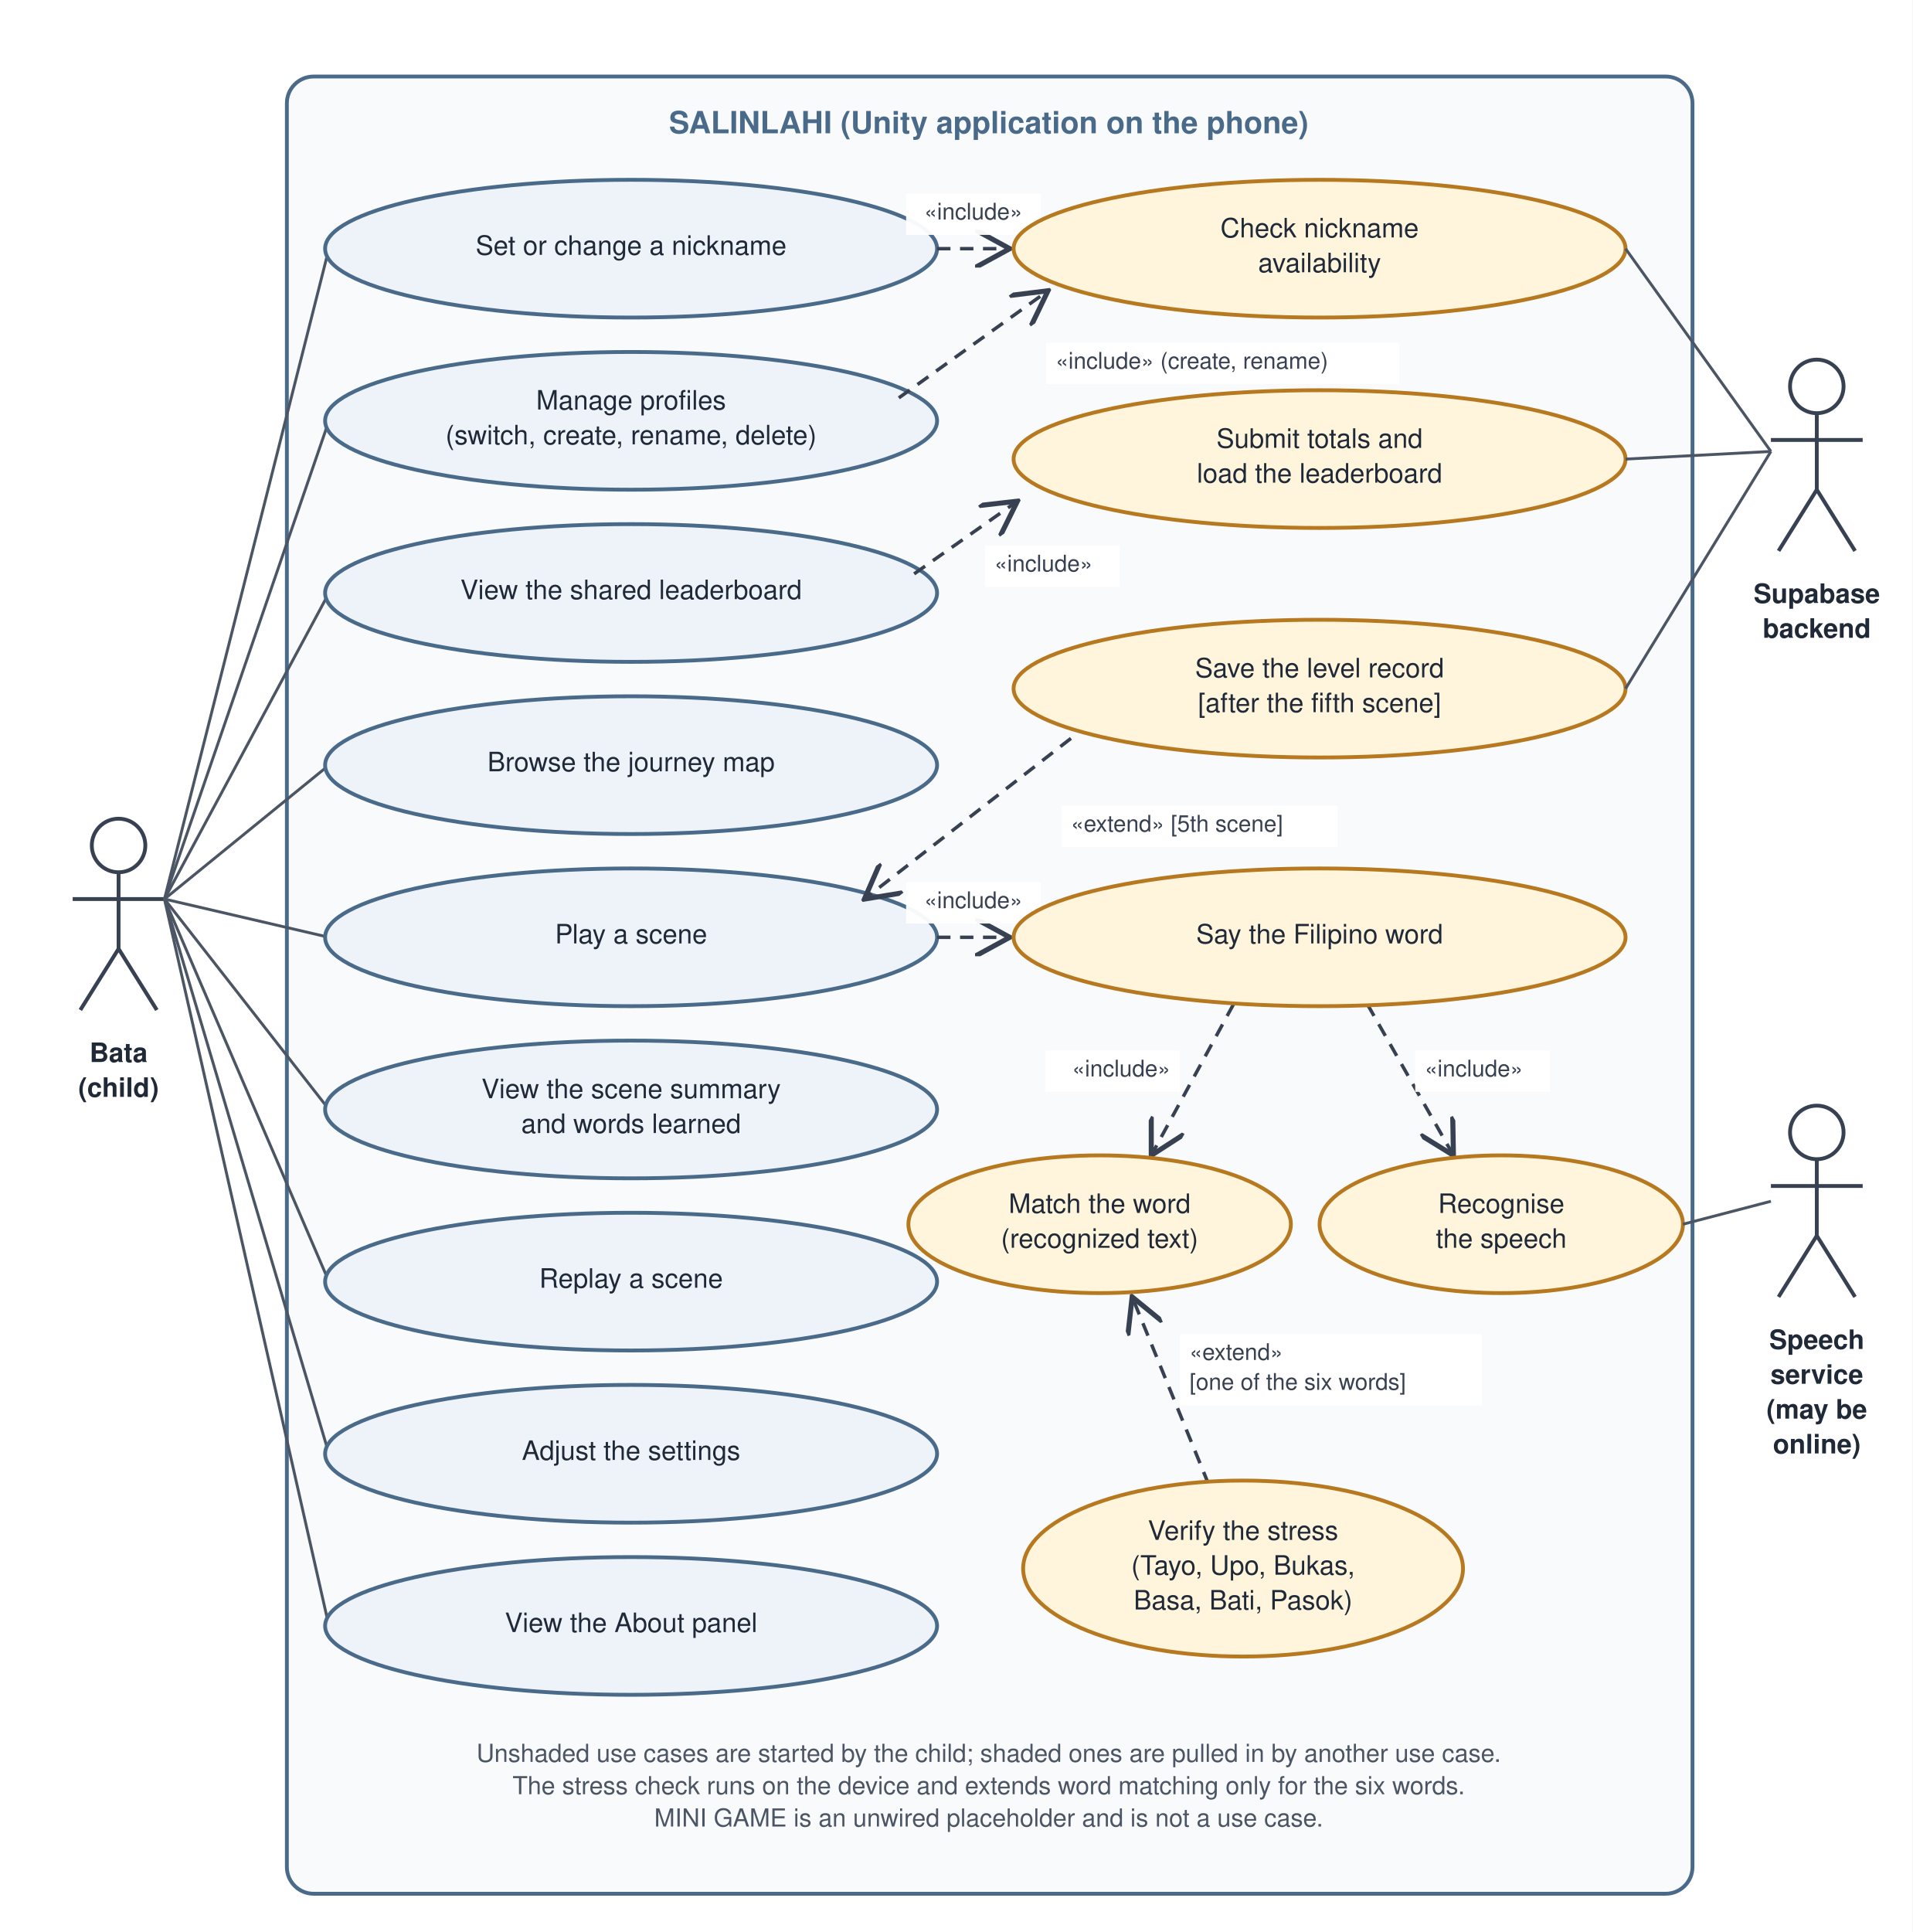
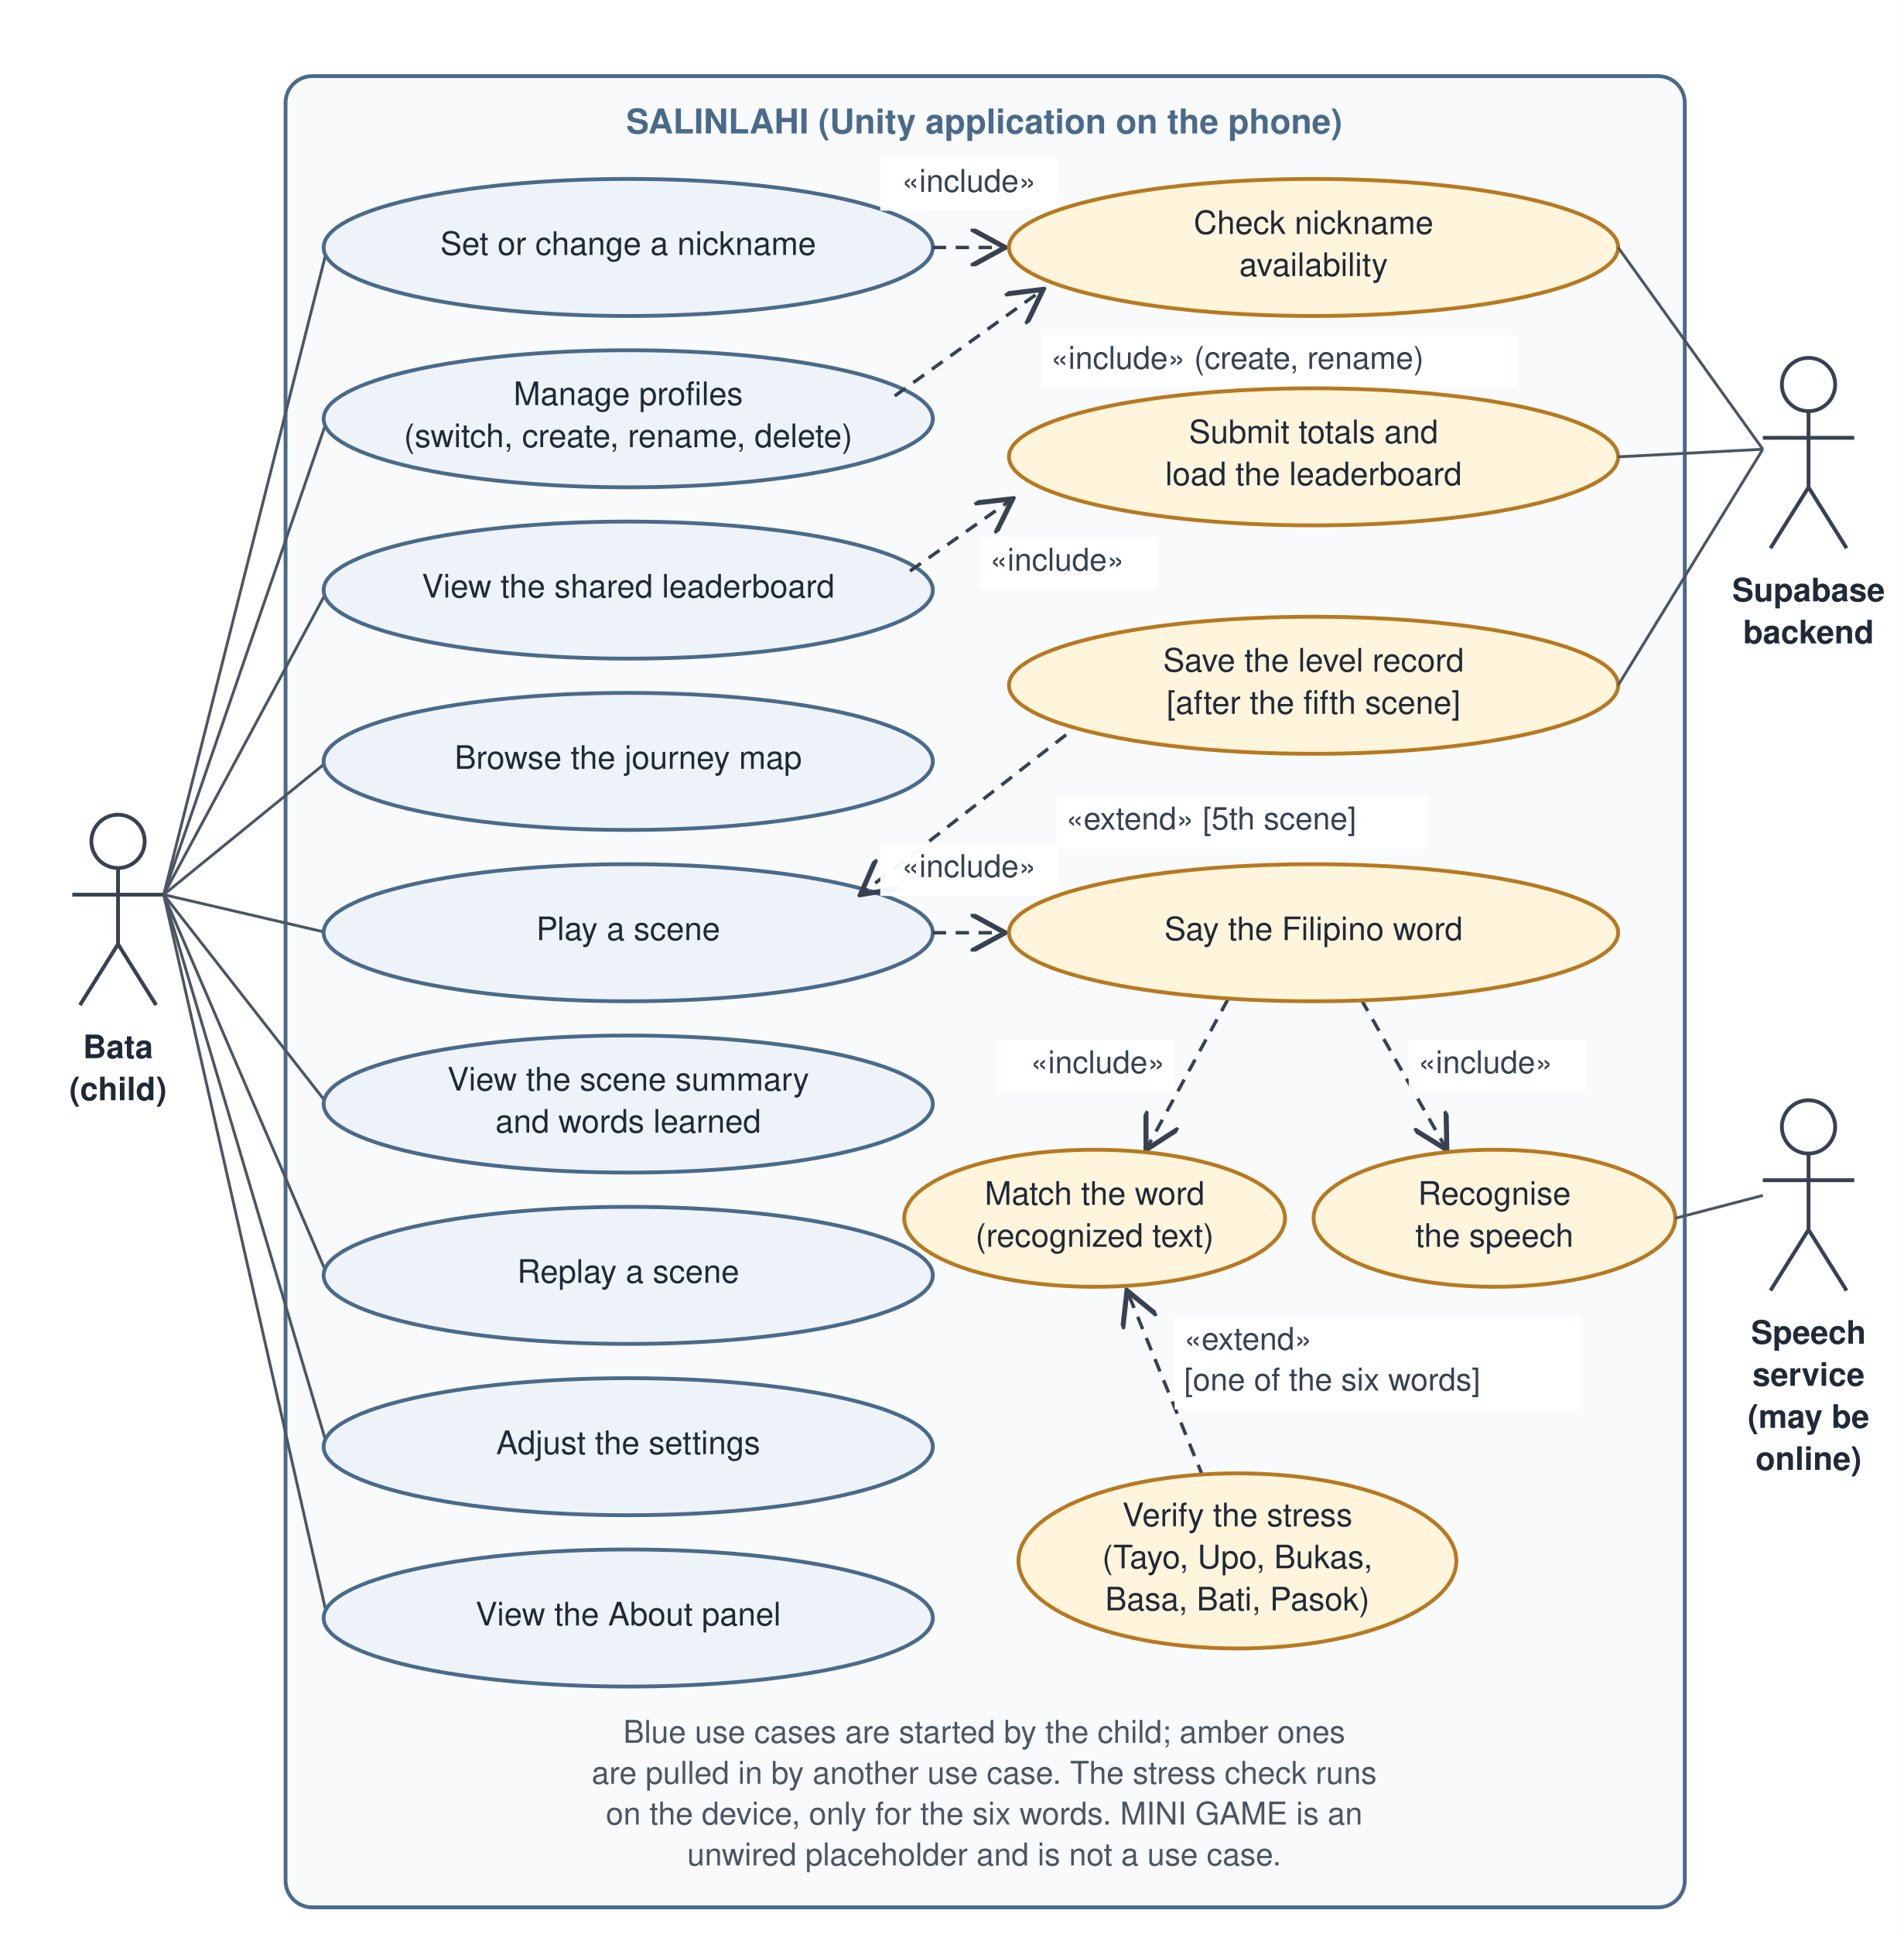
- <svg xmlns="http://www.w3.org/2000/svg" width="1000" height="1010" viewBox="0 0 1000 1010">
+ <svg xmlns="http://www.w3.org/2000/svg" width="1000" height="1016" viewBox="0 0 1000 1016">
  <defs>
    <marker id="arr" viewBox="0 0 10 10" refX="9" refY="5" markerWidth="9" markerHeight="9" orient="auto-start-reverse">
      <path d="M0,0 L10,5 L0,10 z" fill="#374151" />
    </marker>
    <marker id="open" viewBox="0 0 12 12" refX="11" refY="6" markerWidth="11" markerHeight="11" orient="auto">
      <path d="M0,0 L11,6 L0,12" fill="none" stroke="#374151" stroke-width="1.6" />
    </marker>
  </defs>
-   <rect width="1000" height="1010" fill="#ffffff" />
-   <rect x="150" y="40" width="735" height="950" rx="14" fill="#f8fafc" stroke="#4a6a8a" stroke-width="2" />
-   <text x="517.0" y="66.0" font-family="Helvetica, Arial, sans-serif" font-size="16" font-weight="bold" fill="#4a6a8a" text-anchor="middle" dominant-baseline="central">SALINLAHI (Unity application on the phone)</text>
+   <rect width="1000" height="1016" fill="#ffffff" />
+   <rect x="150" y="40" width="735" height="962" rx="14" fill="#f8fafc" stroke="#4a6a8a" stroke-width="2" />
+   <text x="517.0" y="66.0" font-family="Helvetica, Arial, sans-serif" font-size="18" font-weight="bold" fill="#4a6a8a" text-anchor="middle" dominant-baseline="central">SALINLAHI (Unity application on the phone)</text>
  <circle cx="62" cy="442" r="14" fill="#fff" stroke="#374151" stroke-width="2" />
  <path d="M 62 456 L 62 496 M 38 470 L 86 470 M 62 496 L 42 528 M 62 496 L 82 528" stroke="#374151" stroke-width="2" fill="none" />
-   <text x="62.0" y="552.0" font-family="Helvetica, Arial, sans-serif" font-size="14" font-weight="bold" fill="#1f2937" text-anchor="middle" dominant-baseline="central">Bata</text>
-   <text x="62.0" y="570.2" font-family="Helvetica, Arial, sans-serif" font-size="14" font-weight="bold" fill="#1f2937" text-anchor="middle" dominant-baseline="central">(child)</text>
+   <text x="62.0" y="552.0" font-family="Helvetica, Arial, sans-serif" font-size="17" font-weight="bold" fill="#1f2937" text-anchor="middle" dominant-baseline="central">Bata</text>
+   <text x="62.0" y="574.1" font-family="Helvetica, Arial, sans-serif" font-size="17" font-weight="bold" fill="#1f2937" text-anchor="middle" dominant-baseline="central">(child)</text>
  <path d="M 86.0 470.0 L 172.0 130.0" fill="none" stroke="#4b5563" stroke-width="1.5" stroke-linejoin="round" />
  <path d="M 86.0 470.0 L 172.0 220.0" fill="none" stroke="#4b5563" stroke-width="1.5" stroke-linejoin="round" />
  <path d="M 86.0 470.0 L 172.0 310.0" fill="none" stroke="#4b5563" stroke-width="1.5" stroke-linejoin="round" />
  <path d="M 86.0 470.0 L 172.0 400.0" fill="none" stroke="#4b5563" stroke-width="1.5" stroke-linejoin="round" />
  <path d="M 86.0 470.0 L 172.0 490.0" fill="none" stroke="#4b5563" stroke-width="1.5" stroke-linejoin="round" />
  <path d="M 86.0 470.0 L 172.0 580.0" fill="none" stroke="#4b5563" stroke-width="1.5" stroke-linejoin="round" />
  <path d="M 86.0 470.0 L 172.0 670.0" fill="none" stroke="#4b5563" stroke-width="1.5" stroke-linejoin="round" />
  <path d="M 86.0 470.0 L 172.0 760.0" fill="none" stroke="#4b5563" stroke-width="1.5" stroke-linejoin="round" />
  <path d="M 86.0 470.0 L 172.0 850.0" fill="none" stroke="#4b5563" stroke-width="1.5" stroke-linejoin="round" />
  <ellipse cx="330" cy="130" rx="160" ry="36" fill="#eef3fa" stroke="#4a6a8a" stroke-width="2" />
-   <text x="330.0" y="130.0" font-family="Helvetica, Arial, sans-serif" font-size="14" font-weight="normal" fill="#1f2937" text-anchor="middle" dominant-baseline="central">Set or change a nickname</text>
+   <text x="330.0" y="130.0" font-family="Helvetica, Arial, sans-serif" font-size="17" font-weight="normal" fill="#1f2937" text-anchor="middle" dominant-baseline="central">Set or change a nickname</text>
  <ellipse cx="330" cy="220" rx="160" ry="36" fill="#eef3fa" stroke="#4a6a8a" stroke-width="2" />
-   <text x="330.0" y="210.9" font-family="Helvetica, Arial, sans-serif" font-size="14" font-weight="normal" fill="#1f2937" text-anchor="middle" dominant-baseline="central">Manage profiles</text>
-   <text x="330.0" y="229.1" font-family="Helvetica, Arial, sans-serif" font-size="14" font-weight="normal" fill="#1f2937" text-anchor="middle" dominant-baseline="central">(switch, create, rename, delete)</text>
+   <text x="330.0" y="208.9" font-family="Helvetica, Arial, sans-serif" font-size="17" font-weight="normal" fill="#1f2937" text-anchor="middle" dominant-baseline="central">Manage profiles</text>
+   <text x="330.0" y="231.0" font-family="Helvetica, Arial, sans-serif" font-size="17" font-weight="normal" fill="#1f2937" text-anchor="middle" dominant-baseline="central">(switch, create, rename, delete)</text>
  <ellipse cx="330" cy="310" rx="160" ry="36" fill="#eef3fa" stroke="#4a6a8a" stroke-width="2" />
-   <text x="330.0" y="310.0" font-family="Helvetica, Arial, sans-serif" font-size="14" font-weight="normal" fill="#1f2937" text-anchor="middle" dominant-baseline="central">View the shared leaderboard</text>
+   <text x="330.0" y="310.0" font-family="Helvetica, Arial, sans-serif" font-size="17" font-weight="normal" fill="#1f2937" text-anchor="middle" dominant-baseline="central">View the shared leaderboard</text>
  <ellipse cx="330" cy="400" rx="160" ry="36" fill="#eef3fa" stroke="#4a6a8a" stroke-width="2" />
-   <text x="330.0" y="400.0" font-family="Helvetica, Arial, sans-serif" font-size="14" font-weight="normal" fill="#1f2937" text-anchor="middle" dominant-baseline="central">Browse the journey map</text>
+   <text x="330.0" y="400.0" font-family="Helvetica, Arial, sans-serif" font-size="17" font-weight="normal" fill="#1f2937" text-anchor="middle" dominant-baseline="central">Browse the journey map</text>
  <ellipse cx="330" cy="490" rx="160" ry="36" fill="#eef3fa" stroke="#4a6a8a" stroke-width="2" />
-   <text x="330.0" y="490.0" font-family="Helvetica, Arial, sans-serif" font-size="14" font-weight="normal" fill="#1f2937" text-anchor="middle" dominant-baseline="central">Play a scene</text>
+   <text x="330.0" y="490.0" font-family="Helvetica, Arial, sans-serif" font-size="17" font-weight="normal" fill="#1f2937" text-anchor="middle" dominant-baseline="central">Play a scene</text>
  <ellipse cx="330" cy="580" rx="160" ry="36" fill="#eef3fa" stroke="#4a6a8a" stroke-width="2" />
-   <text x="330.0" y="570.9" font-family="Helvetica, Arial, sans-serif" font-size="14" font-weight="normal" fill="#1f2937" text-anchor="middle" dominant-baseline="central">View the scene summary</text>
-   <text x="330.0" y="589.1" font-family="Helvetica, Arial, sans-serif" font-size="14" font-weight="normal" fill="#1f2937" text-anchor="middle" dominant-baseline="central">and words learned</text>
+   <text x="330.0" y="569.0" font-family="Helvetica, Arial, sans-serif" font-size="17" font-weight="normal" fill="#1f2937" text-anchor="middle" dominant-baseline="central">View the scene summary</text>
+   <text x="330.0" y="591.1" font-family="Helvetica, Arial, sans-serif" font-size="17" font-weight="normal" fill="#1f2937" text-anchor="middle" dominant-baseline="central">and words learned</text>
  <ellipse cx="330" cy="670" rx="160" ry="36" fill="#eef3fa" stroke="#4a6a8a" stroke-width="2" />
-   <text x="330.0" y="670.0" font-family="Helvetica, Arial, sans-serif" font-size="14" font-weight="normal" fill="#1f2937" text-anchor="middle" dominant-baseline="central">Replay a scene</text>
+   <text x="330.0" y="670.0" font-family="Helvetica, Arial, sans-serif" font-size="17" font-weight="normal" fill="#1f2937" text-anchor="middle" dominant-baseline="central">Replay a scene</text>
  <ellipse cx="330" cy="760" rx="160" ry="36" fill="#eef3fa" stroke="#4a6a8a" stroke-width="2" />
-   <text x="330.0" y="760.0" font-family="Helvetica, Arial, sans-serif" font-size="14" font-weight="normal" fill="#1f2937" text-anchor="middle" dominant-baseline="central">Adjust the settings</text>
+   <text x="330.0" y="760.0" font-family="Helvetica, Arial, sans-serif" font-size="17" font-weight="normal" fill="#1f2937" text-anchor="middle" dominant-baseline="central">Adjust the settings</text>
  <ellipse cx="330" cy="850" rx="160" ry="36" fill="#eef3fa" stroke="#4a6a8a" stroke-width="2" />
-   <text x="330.0" y="850.0" font-family="Helvetica, Arial, sans-serif" font-size="14" font-weight="normal" fill="#1f2937" text-anchor="middle" dominant-baseline="central">View the About panel</text>
+   <text x="330.0" y="850.0" font-family="Helvetica, Arial, sans-serif" font-size="17" font-weight="normal" fill="#1f2937" text-anchor="middle" dominant-baseline="central">View the About panel</text>
  <path d="M 490 130 L 528 130" fill="none" stroke="#374151" stroke-width="1.8" stroke-dasharray="7 5" marker-end="url(#open)" />
-   <rect x="473.8" y="101.2" width="70.5" height="21.6" fill="#ffffff" opacity="0.95" />
-   <text x="509.0" y="112.0" font-family="Helvetica, Arial, sans-serif" font-size="12" font-weight="normal" fill="#374151" text-anchor="middle" dominant-baseline="central">«include»</text>
+   <rect x="462.4" y="83.3" width="93.2" height="27.4" fill="#ffffff" opacity="0.95" />
+   <text x="509.0" y="97.0" font-family="Helvetica, Arial, sans-serif" font-size="16.5" font-weight="normal" fill="#374151" text-anchor="middle" dominant-baseline="central">«include»</text>
  <path d="M 470 208 L 548 152" fill="none" stroke="#374151" stroke-width="1.8" stroke-dasharray="7 5" marker-end="url(#open)" />
-   <rect x="547.0" y="179.2" width="184.7" height="21.6" fill="#ffffff" opacity="0.95" />
-   <text x="552.0" y="190.0" font-family="Helvetica, Arial, sans-serif" font-size="12" font-weight="normal" fill="#374151" text-anchor="start" dominant-baseline="central">«include» (create, rename)</text>
+   <rect x="547.0" y="176.3" width="250.2" height="27.4" fill="#ffffff" opacity="0.95" />
+   <text x="552.0" y="190.0" font-family="Helvetica, Arial, sans-serif" font-size="16.5" font-weight="normal" fill="#374151" text-anchor="start" dominant-baseline="central">«include» (create, rename)</text>
  <path d="M 478 300 L 532 262" fill="none" stroke="#374151" stroke-width="1.8" stroke-dasharray="7 5" marker-end="url(#open)" />
-   <rect x="515.0" y="285.2" width="70.5" height="21.6" fill="#ffffff" opacity="0.95" />
-   <text x="520.0" y="296.0" font-family="Helvetica, Arial, sans-serif" font-size="12" font-weight="normal" fill="#374151" text-anchor="start" dominant-baseline="central">«include»</text>
+   <rect x="515.0" y="282.3" width="93.2" height="27.4" fill="#ffffff" opacity="0.95" />
+   <text x="520.0" y="296.0" font-family="Helvetica, Arial, sans-serif" font-size="16.5" font-weight="normal" fill="#374151" text-anchor="start" dominant-baseline="central">«include»</text>
  <path d="M 560 386 L 452 470" fill="none" stroke="#374151" stroke-width="1.8" stroke-dasharray="7 5" marker-end="url(#open)" />
-   <rect x="555.0" y="421.2" width="144.4" height="21.6" fill="#ffffff" opacity="0.95" />
-   <text x="560.0" y="432.0" font-family="Helvetica, Arial, sans-serif" font-size="12" font-weight="normal" fill="#374151" text-anchor="start" dominant-baseline="central">«extend» [5th scene]</text>
+   <rect x="555.0" y="418.3" width="194.8" height="27.4" fill="#ffffff" opacity="0.95" />
+   <text x="560.0" y="432.0" font-family="Helvetica, Arial, sans-serif" font-size="16.5" font-weight="normal" fill="#374151" text-anchor="start" dominant-baseline="central">«extend» [5th scene]</text>
  <path d="M 490 490 L 528 490" fill="none" stroke="#374151" stroke-width="1.8" stroke-dasharray="7 5" marker-end="url(#open)" />
-   <rect x="473.8" y="461.2" width="70.5" height="21.6" fill="#ffffff" opacity="0.95" />
-   <text x="509.0" y="472.0" font-family="Helvetica, Arial, sans-serif" font-size="12" font-weight="normal" fill="#374151" text-anchor="middle" dominant-baseline="central">«include»</text>
+   <rect x="462.4" y="443.3" width="93.2" height="27.4" fill="#ffffff" opacity="0.95" />
+   <text x="509.0" y="457.0" font-family="Helvetica, Arial, sans-serif" font-size="16.5" font-weight="normal" fill="#374151" text-anchor="middle" dominant-baseline="central">«include»</text>
  <path d="M 645 525 L 602 604" fill="none" stroke="#374151" stroke-width="1.8" stroke-dasharray="7 5" marker-end="url(#open)" />
-   <rect x="546.5" y="549.2" width="70.5" height="21.6" fill="#ffffff" opacity="0.95" />
-   <text x="612.0" y="560.0" font-family="Helvetica, Arial, sans-serif" font-size="12" font-weight="normal" fill="#374151" text-anchor="end" dominant-baseline="central">«include»</text>
+   <rect x="523.8" y="546.3" width="93.2" height="27.4" fill="#ffffff" opacity="0.95" />
+   <text x="612.0" y="560.0" font-family="Helvetica, Arial, sans-serif" font-size="16.5" font-weight="normal" fill="#374151" text-anchor="end" dominant-baseline="central">«include»</text>
  <path d="M 715 525 L 760 604" fill="none" stroke="#374151" stroke-width="1.8" stroke-dasharray="7 5" marker-end="url(#open)" />
-   <rect x="740.0" y="549.2" width="70.5" height="21.6" fill="#ffffff" opacity="0.95" />
-   <text x="745.0" y="560.0" font-family="Helvetica, Arial, sans-serif" font-size="12" font-weight="normal" fill="#374151" text-anchor="start" dominant-baseline="central">«include»</text>
+   <rect x="740.0" y="546.3" width="93.2" height="27.4" fill="#ffffff" opacity="0.95" />
+   <text x="745.0" y="560.0" font-family="Helvetica, Arial, sans-serif" font-size="16.5" font-weight="normal" fill="#374151" text-anchor="start" dominant-baseline="central">«include»</text>
  <path d="M 632 776 L 592 678" fill="none" stroke="#374151" stroke-width="1.8" stroke-dasharray="7 5" marker-end="url(#open)" />
-   <rect x="617.0" y="697.4" width="157.8" height="37.2" fill="#ffffff" opacity="0.95" />
-   <text x="622.0" y="708.2" font-family="Helvetica, Arial, sans-serif" font-size="12" font-weight="normal" fill="#374151" text-anchor="start" dominant-baseline="central">«extend»</text>
-   <text x="622.0" y="723.8" font-family="Helvetica, Arial, sans-serif" font-size="12" font-weight="normal" fill="#374151" text-anchor="start" dominant-baseline="central">[one of the six words]</text>
+   <rect x="617.0" y="691.5" width="213.3" height="48.9" fill="#ffffff" opacity="0.95" />
+   <text x="622.0" y="705.3" font-family="Helvetica, Arial, sans-serif" font-size="16.5" font-weight="normal" fill="#374151" text-anchor="start" dominant-baseline="central">«extend»</text>
+   <text x="622.0" y="726.7" font-family="Helvetica, Arial, sans-serif" font-size="16.5" font-weight="normal" fill="#374151" text-anchor="start" dominant-baseline="central">[one of the six words]</text>
  <ellipse cx="690" cy="130" rx="160" ry="36" fill="#fff4dc" stroke="#b7791f" stroke-width="2" />
-   <text x="690.0" y="120.9" font-family="Helvetica, Arial, sans-serif" font-size="14" font-weight="normal" fill="#1f2937" text-anchor="middle" dominant-baseline="central">Check nickname</text>
-   <text x="690.0" y="139.1" font-family="Helvetica, Arial, sans-serif" font-size="14" font-weight="normal" fill="#1f2937" text-anchor="middle" dominant-baseline="central">availability</text>
+   <text x="690.0" y="119.0" font-family="Helvetica, Arial, sans-serif" font-size="17" font-weight="normal" fill="#1f2937" text-anchor="middle" dominant-baseline="central">Check nickname</text>
+   <text x="690.0" y="141.1" font-family="Helvetica, Arial, sans-serif" font-size="17" font-weight="normal" fill="#1f2937" text-anchor="middle" dominant-baseline="central">availability</text>
  <ellipse cx="690" cy="240" rx="160" ry="36" fill="#fff4dc" stroke="#b7791f" stroke-width="2" />
-   <text x="690.0" y="230.9" font-family="Helvetica, Arial, sans-serif" font-size="14" font-weight="normal" fill="#1f2937" text-anchor="middle" dominant-baseline="central">Submit totals and</text>
-   <text x="690.0" y="249.1" font-family="Helvetica, Arial, sans-serif" font-size="14" font-weight="normal" fill="#1f2937" text-anchor="middle" dominant-baseline="central">load the leaderboard</text>
+   <text x="690.0" y="228.9" font-family="Helvetica, Arial, sans-serif" font-size="17" font-weight="normal" fill="#1f2937" text-anchor="middle" dominant-baseline="central">Submit totals and</text>
+   <text x="690.0" y="251.0" font-family="Helvetica, Arial, sans-serif" font-size="17" font-weight="normal" fill="#1f2937" text-anchor="middle" dominant-baseline="central">load the leaderboard</text>
  <ellipse cx="690" cy="360" rx="160" ry="36" fill="#fff4dc" stroke="#b7791f" stroke-width="2" />
-   <text x="690.0" y="350.9" font-family="Helvetica, Arial, sans-serif" font-size="14" font-weight="normal" fill="#1f2937" text-anchor="middle" dominant-baseline="central">Save the level record</text>
-   <text x="690.0" y="369.1" font-family="Helvetica, Arial, sans-serif" font-size="14" font-weight="normal" fill="#1f2937" text-anchor="middle" dominant-baseline="central">[after the fifth scene]</text>
+   <text x="690.0" y="348.9" font-family="Helvetica, Arial, sans-serif" font-size="17" font-weight="normal" fill="#1f2937" text-anchor="middle" dominant-baseline="central">Save the level record</text>
+   <text x="690.0" y="371.1" font-family="Helvetica, Arial, sans-serif" font-size="17" font-weight="normal" fill="#1f2937" text-anchor="middle" dominant-baseline="central">[after the fifth scene]</text>
  <ellipse cx="690" cy="490" rx="160" ry="36" fill="#fff4dc" stroke="#b7791f" stroke-width="2" />
-   <text x="690.0" y="490.0" font-family="Helvetica, Arial, sans-serif" font-size="14" font-weight="normal" fill="#1f2937" text-anchor="middle" dominant-baseline="central">Say the Filipino word</text>
+   <text x="690.0" y="490.0" font-family="Helvetica, Arial, sans-serif" font-size="17" font-weight="normal" fill="#1f2937" text-anchor="middle" dominant-baseline="central">Say the Filipino word</text>
  <ellipse cx="575" cy="640" rx="100" ry="36" fill="#fff4dc" stroke="#b7791f" stroke-width="2" />
-   <text x="575.0" y="630.9" font-family="Helvetica, Arial, sans-serif" font-size="14" font-weight="normal" fill="#1f2937" text-anchor="middle" dominant-baseline="central">Match the word</text>
-   <text x="575.0" y="649.1" font-family="Helvetica, Arial, sans-serif" font-size="14" font-weight="normal" fill="#1f2937" text-anchor="middle" dominant-baseline="central">(recognized text)</text>
+   <text x="575.0" y="629.0" font-family="Helvetica, Arial, sans-serif" font-size="17" font-weight="normal" fill="#1f2937" text-anchor="middle" dominant-baseline="central">Match the word</text>
+   <text x="575.0" y="651.1" font-family="Helvetica, Arial, sans-serif" font-size="17" font-weight="normal" fill="#1f2937" text-anchor="middle" dominant-baseline="central">(recognized text)</text>
  <ellipse cx="785" cy="640" rx="95" ry="36" fill="#fff4dc" stroke="#b7791f" stroke-width="2" />
-   <text x="785.0" y="630.9" font-family="Helvetica, Arial, sans-serif" font-size="14" font-weight="normal" fill="#1f2937" text-anchor="middle" dominant-baseline="central">Recognise</text>
-   <text x="785.0" y="649.1" font-family="Helvetica, Arial, sans-serif" font-size="14" font-weight="normal" fill="#1f2937" text-anchor="middle" dominant-baseline="central">the speech</text>
+   <text x="785.0" y="629.0" font-family="Helvetica, Arial, sans-serif" font-size="17" font-weight="normal" fill="#1f2937" text-anchor="middle" dominant-baseline="central">Recognise</text>
+   <text x="785.0" y="651.1" font-family="Helvetica, Arial, sans-serif" font-size="17" font-weight="normal" fill="#1f2937" text-anchor="middle" dominant-baseline="central">the speech</text>
  <ellipse cx="650" cy="820" rx="115" ry="46" fill="#fff4dc" stroke="#b7791f" stroke-width="2" />
-   <text x="650.0" y="801.8" font-family="Helvetica, Arial, sans-serif" font-size="14" font-weight="normal" fill="#1f2937" text-anchor="middle" dominant-baseline="central">Verify the stress</text>
-   <text x="650.0" y="820.0" font-family="Helvetica, Arial, sans-serif" font-size="14" font-weight="normal" fill="#1f2937" text-anchor="middle" dominant-baseline="central">(Tayo, Upo, Bukas,</text>
-   <text x="650.0" y="838.2" font-family="Helvetica, Arial, sans-serif" font-size="14" font-weight="normal" fill="#1f2937" text-anchor="middle" dominant-baseline="central">Basa, Bati, Pasok)</text>
+   <text x="650.0" y="797.9" font-family="Helvetica, Arial, sans-serif" font-size="17" font-weight="normal" fill="#1f2937" text-anchor="middle" dominant-baseline="central">Verify the stress</text>
+   <text x="650.0" y="820.0" font-family="Helvetica, Arial, sans-serif" font-size="17" font-weight="normal" fill="#1f2937" text-anchor="middle" dominant-baseline="central">(Tayo, Upo, Bukas,</text>
+   <text x="650.0" y="842.1" font-family="Helvetica, Arial, sans-serif" font-size="17" font-weight="normal" fill="#1f2937" text-anchor="middle" dominant-baseline="central">Basa, Bati, Pasok)</text>
  <circle cx="950" cy="202" r="14" fill="#fff" stroke="#374151" stroke-width="2" />
  <path d="M 950 216 L 950 256 M 926 230 L 974 230 M 950 256 L 930 288 M 950 256 L 970 288" stroke="#374151" stroke-width="2" fill="none" />
-   <text x="950.0" y="312.0" font-family="Helvetica, Arial, sans-serif" font-size="14" font-weight="bold" fill="#1f2937" text-anchor="middle" dominant-baseline="central">Supabase</text>
-   <text x="950.0" y="330.2" font-family="Helvetica, Arial, sans-serif" font-size="14" font-weight="bold" fill="#1f2937" text-anchor="middle" dominant-baseline="central">backend</text>
+   <text x="950.0" y="312.0" font-family="Helvetica, Arial, sans-serif" font-size="17" font-weight="bold" fill="#1f2937" text-anchor="middle" dominant-baseline="central">Supabase</text>
+   <text x="950.0" y="334.1" font-family="Helvetica, Arial, sans-serif" font-size="17" font-weight="bold" fill="#1f2937" text-anchor="middle" dominant-baseline="central">backend</text>
  <circle cx="950" cy="592" r="14" fill="#fff" stroke="#374151" stroke-width="2" />
  <path d="M 950 606 L 950 646 M 926 620 L 974 620 M 950 646 L 930 678 M 950 646 L 970 678" stroke="#374151" stroke-width="2" fill="none" />
-   <text x="950.0" y="702.0" font-family="Helvetica, Arial, sans-serif" font-size="14" font-weight="bold" fill="#1f2937" text-anchor="middle" dominant-baseline="central">Speech</text>
-   <text x="950.0" y="720.2" font-family="Helvetica, Arial, sans-serif" font-size="14" font-weight="bold" fill="#1f2937" text-anchor="middle" dominant-baseline="central">service</text>
-   <text x="950.0" y="738.4" font-family="Helvetica, Arial, sans-serif" font-size="14" font-weight="bold" fill="#1f2937" text-anchor="middle" dominant-baseline="central">(may be</text>
-   <text x="950.0" y="756.6" font-family="Helvetica, Arial, sans-serif" font-size="14" font-weight="bold" fill="#1f2937" text-anchor="middle" dominant-baseline="central">online)</text>
+   <text x="950.0" y="702.0" font-family="Helvetica, Arial, sans-serif" font-size="17" font-weight="bold" fill="#1f2937" text-anchor="middle" dominant-baseline="central">Speech</text>
+   <text x="950.0" y="724.1" font-family="Helvetica, Arial, sans-serif" font-size="17" font-weight="bold" fill="#1f2937" text-anchor="middle" dominant-baseline="central">service</text>
+   <text x="950.0" y="746.2" font-family="Helvetica, Arial, sans-serif" font-size="17" font-weight="bold" fill="#1f2937" text-anchor="middle" dominant-baseline="central">(may be</text>
+   <text x="950.0" y="768.3" font-family="Helvetica, Arial, sans-serif" font-size="17" font-weight="bold" fill="#1f2937" text-anchor="middle" dominant-baseline="central">online)</text>
  <path d="M 850.0 130.0 L 926.0 236.0" fill="none" stroke="#4b5563" stroke-width="1.5" stroke-linejoin="round" />
  <path d="M 850.0 240.0 L 926.0 236.0" fill="none" stroke="#4b5563" stroke-width="1.5" stroke-linejoin="round" />
  <path d="M 850.0 360.0 L 926.0 236.0" fill="none" stroke="#4b5563" stroke-width="1.5" stroke-linejoin="round" />
  <path d="M 880.0 640.0 L 926.0 628.0" fill="none" stroke="#4b5563" stroke-width="1.5" stroke-linejoin="round" />
-   <text x="517.0" y="918.1" font-family="Helvetica, Arial, sans-serif" font-size="13" font-weight="normal" fill="#4b5563" text-anchor="middle" dominant-baseline="central">Unshaded use cases are started by the child; shaded ones are pulled in by another use case.</text>
-   <text x="517.0" y="935.0" font-family="Helvetica, Arial, sans-serif" font-size="13" font-weight="normal" fill="#4b5563" text-anchor="middle" dominant-baseline="central">The stress check runs on the device and extends word matching only for the six words.</text>
-   <text x="517.0" y="951.9" font-family="Helvetica, Arial, sans-serif" font-size="13" font-weight="normal" fill="#4b5563" text-anchor="middle" dominant-baseline="central">MINI GAME is an unwired placeholder and is not a use case.</text>
+   <text x="517.0" y="911.8" font-family="Helvetica, Arial, sans-serif" font-size="16.5" font-weight="normal" fill="#4b5563" text-anchor="middle" dominant-baseline="central">Blue use cases are started by the child; amber ones</text>
+   <text x="517.0" y="933.3" font-family="Helvetica, Arial, sans-serif" font-size="16.5" font-weight="normal" fill="#4b5563" text-anchor="middle" dominant-baseline="central">are pulled in by another use case. The stress check runs</text>
+   <text x="517.0" y="954.7" font-family="Helvetica, Arial, sans-serif" font-size="16.5" font-weight="normal" fill="#4b5563" text-anchor="middle" dominant-baseline="central">on the device, only for the six words. MINI GAME is an</text>
+   <text x="517.0" y="976.2" font-family="Helvetica, Arial, sans-serif" font-size="16.5" font-weight="normal" fill="#4b5563" text-anchor="middle" dominant-baseline="central">unwired placeholder and is not a use case.</text>
</svg>
